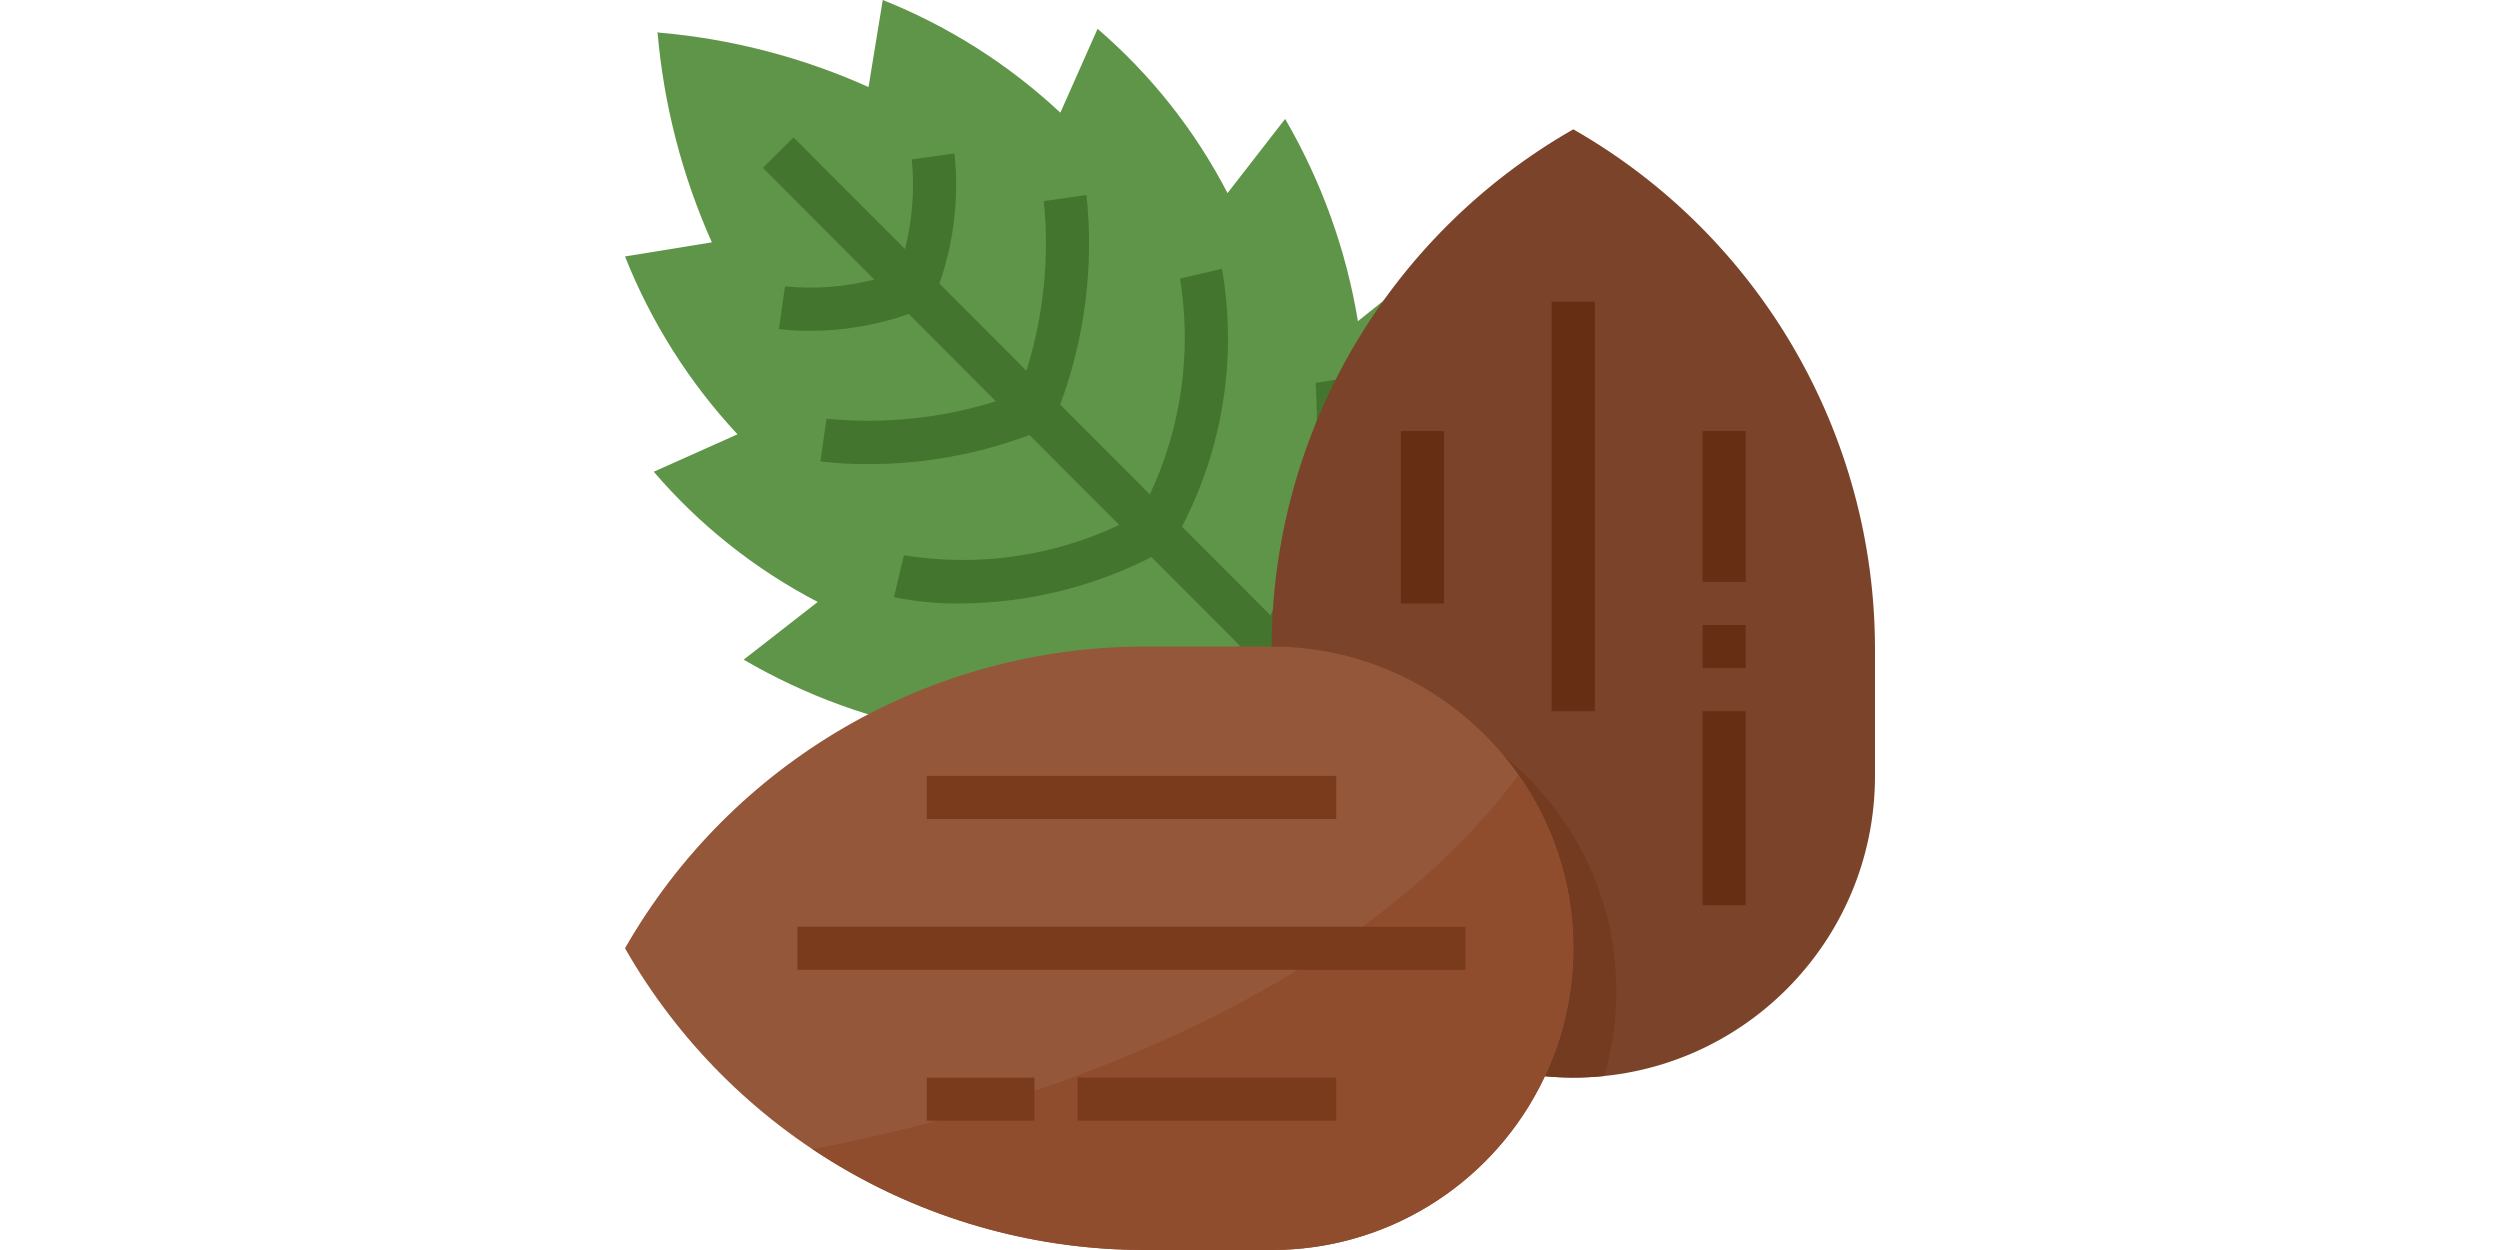
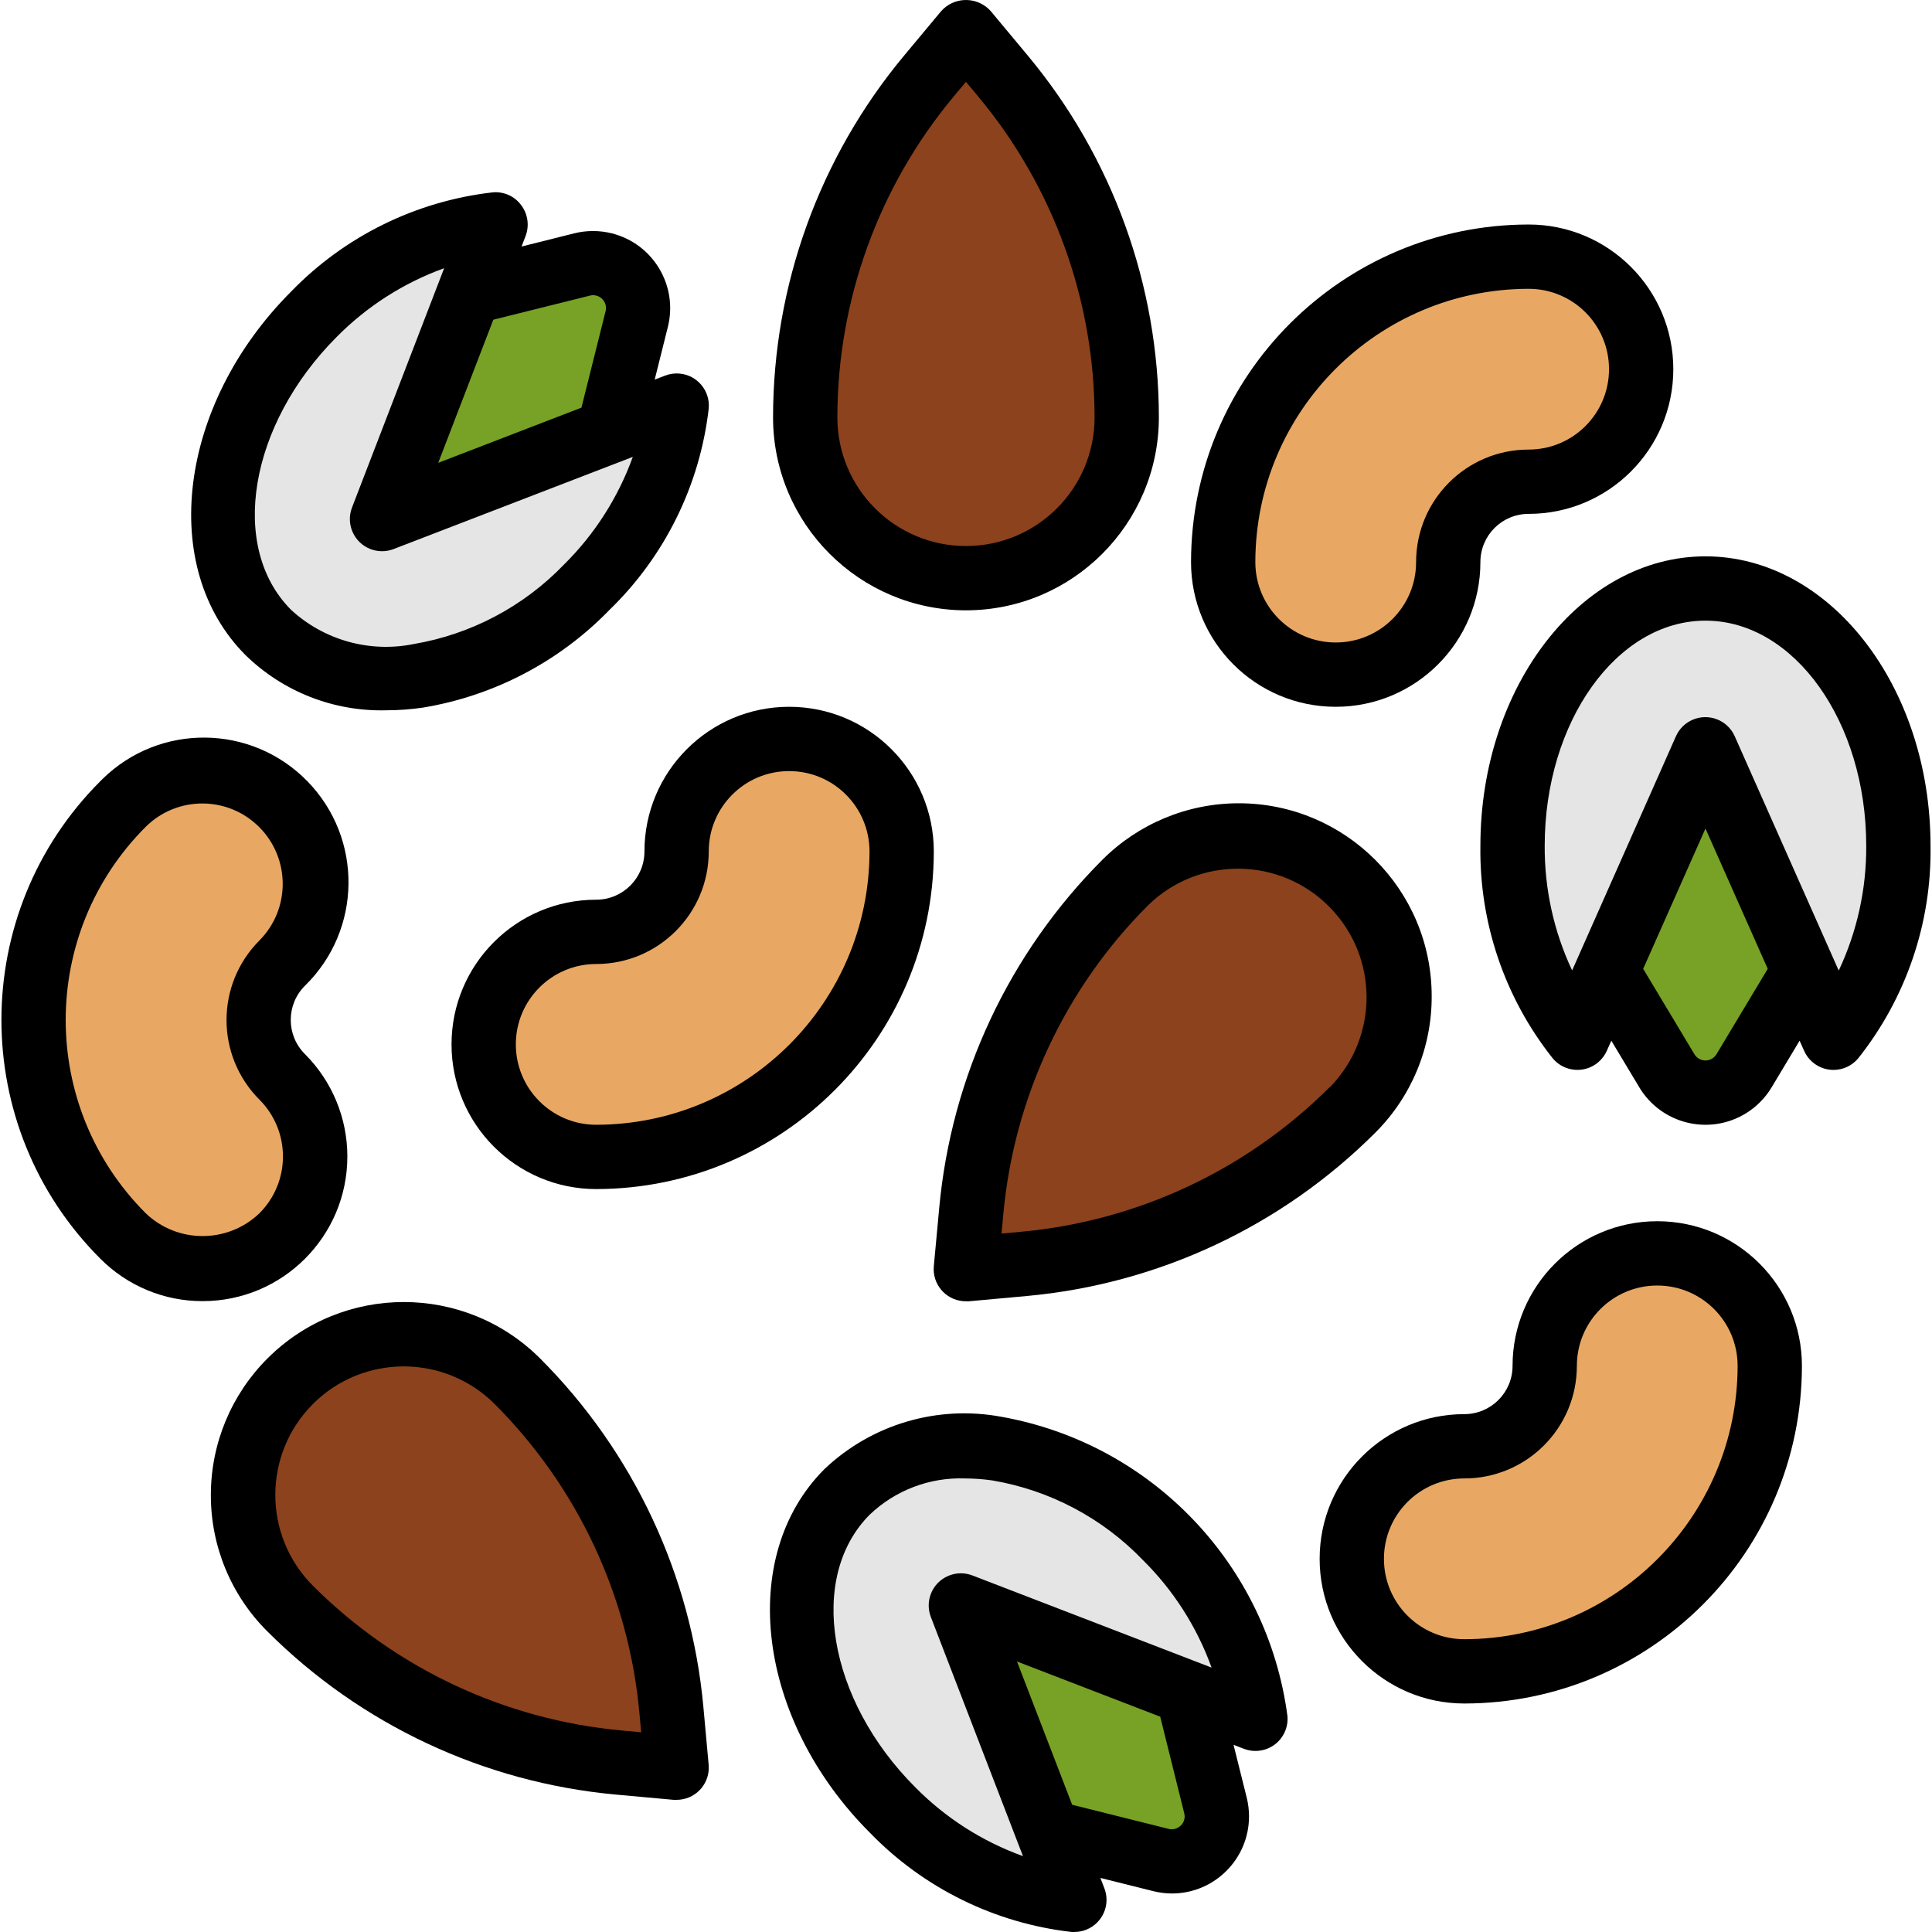
- <svg xmlns="http://www.w3.org/2000/svg" height="232pt" viewBox="0 0 464 464" width="464pt">
-   <path d="m308.711 308.281c2.883-3.344 5.008-7.266 6.234-11.504 20.125-45.289 26.004-95.625 16.855-144.328l-28.914 28.352c3.324-27.809 2.098-55.969-3.621-83.387l-27.203 21.809c-4.363-26.461-13.523-51.902-27.023-75.078l-21.383 27.527c-12.031-23.223-28.406-43.922-48.238-60.977l-13.816 31.137c-19.176-17.93-41.535-32.117-65.922-41.832l-5.281 32.305c-24.684-11.078-51.062-17.914-78.023-20.227l-.32-.324c2.301 27.012 9.125 53.449 20.191 78.199l-32.246 5.246c9.695 24.41 23.852 46.797 41.754 66.016l-31.082 13.891c17.008 19.859 37.668 36.266 60.863 48.336l-27.48 21.422c23.113 13.512 48.496 22.684 74.906 27.066l-21.762 27.27c27.352 5.734 55.453 6.961 83.199 3.633l-28.27 28.969c48.613 9.164 98.871 3.273 144.047-16.891 4.234-1.223 8.148-3.352 11.48-6.238zm0 0" fill="#5f9548" />
-   <path d="m314.727 303.68-63.199-63.312c27.32-55.055 20.898-98.84 20.602-100.727l-15.809 2.488c2.266 29.742-3.512 59.543-16.719 86.285l-32.867-32.926c15.312-29.426 20.535-63.062 14.867-95.746l-15.578 3.684c4.422 27.219.516 55.137-11.199 80.102l-33.281-33.352c9.211-24.832 12.551-51.457 9.762-77.793l-15.84 2.266c2.113 21.211-.082 42.633-6.457 62.977l-32.305-32.379c5.426-15.484 7.34-31.984 5.602-48.301l-15.84 2.238c1.082 11.145.227 22.395-2.527 33.25l-41.387-41.418-11.352 11.312 41.359 41.441c-10.828 2.762-22.051 3.621-33.176 2.535l-2.246 15.84c3.762.461 7.547.676 11.336.648 12.547.031 25.008-2.078 36.848-6.242l32.344 32.402c-20.309 6.352-41.688 8.555-62.863 6.48l-2.258 15.84c5.82.715 11.68 1.051 17.547 1 20.508.039 40.852-3.621 60.062-10.801l33.328 33.391c-24.902 11.738-52.777 15.656-79.953 11.242l-3.688 15.559c8.113 1.672 16.387 2.457 24.672 2.336 24.652-.129 48.93-6.023 70.895-17.207l32.898 32.961c-26.672 13.238-56.43 19.031-86.121 16.758l-1.238 7.902-1.266 7.906c4.867.648 9.773.945 14.68.887 29.879-.535 59.234-7.91 85.816-21.559l63.199 63.344zm0 0" fill="#43752e" />
-   <path d="m352 400c-61.855 0-112-50.145-112-112v-47.008c.004-79.766 42.742-153.418 112-192.992 69.258 39.574 111.996 113.227 112 192.992v47.008c0 61.855-50.145 112-112 112zm0 0" fill="#7a432a" />
-   <path d="m256 256h-16v32c.027 31.688 13.465 61.887 36.988 83.117 23.523 21.23 54.934 31.516 86.461 28.309 9.961-33.848 3.371-70.406-17.781-98.641-21.152-28.238-54.387-44.836-89.668-44.785zm0 0" fill="#743b20" />
-   <g fill="#662e13">
-     <path d="m344 112h16v152h-16zm0 0" />
-     <path d="m288 160h16v64h-16zm0 0" />
-     <path d="m400 160h16v56h-16zm0 0" />
-     <path d="m400 232h16v16h-16zm0 0" />
-     <path d="m400 264h16v72h-16zm0 0" />
+ <svg xmlns="http://www.w3.org/2000/svg" version="1.1" id="Capa_1" x="0px" y="0px" viewBox="0 0 511.992 511.992" style="enable-background:new 0 0 511.992 511.992;" xml:space="preserve">
+   <path style="fill:#8C421C;" d="M255.986,153.221L255.986,153.221c-23.525,0-42.603-19.078-42.603-42.603l0,0  c0-33.034,11.579-65.02,32.727-90.395l9.875-11.852l9.875,11.852c21.148,25.374,32.727,57.36,32.727,90.395l0,0  C298.589,134.143,279.511,153.221,255.986,153.221z" />
+   <path style="fill:#E8A864;" d="M434.918,97.837L434.918,97.837c0-16.47-13.352-29.822-29.822-29.822l0,0  c-44.707,0-80.945,36.238-80.945,80.945l0,0c0,16.47,13.352,29.822,29.822,29.822l0,0c16.47,0,29.822-13.352,29.822-29.822l0,0  c0-11.767,9.534-21.301,21.301-21.301l0,0C421.566,127.659,434.918,114.308,434.918,97.837z" />
+   <path style="fill:#E5E5E5;" d="M101.253,137.543l30.069-78.048c-18.336,2.113-35.36,10.548-48.15,23.858  c-26.618,26.627-32.012,64.39-12.048,84.353s57.727,14.57,84.353-12.048c13.301-12.798,21.727-29.839,23.823-48.184L101.253,137.543  z" />
+   <path style="fill:#77A226;" d="M161.28,114.418l7.447-29.882c1.61-6.39-2.258-12.875-8.648-14.485c-1.917-0.486-3.919-0.486-5.837,0  l-29.882,7.447l-23.108,60.044L161.28,114.418z" />
+   <path style="fill:#8C421C;" d="M358.412,233.859L358.412,233.859c16.641,16.632,16.641,43.608,0.009,60.249l-0.009,0.009l0,0  c-23.363,23.355-54.182,37.789-87.089,40.771l-15.337,1.397l1.397-15.337c2.982-32.906,17.416-63.725,40.779-87.089l0,0  C314.803,217.219,341.771,217.219,358.412,233.859z" />
+   <path style="fill:#E8A864;" d="M128.178,276.769L128.178,276.769c0,16.47,13.352,29.822,29.822,29.822l0,0  c44.707,0,80.945-36.238,80.945-80.945l0,0c0-16.47-13.352-29.822-29.822-29.822l0,0c-16.47,0-29.822,13.352-29.822,29.822l0,0  c0,11.767-9.534,21.301-21.301,21.301l0,0C141.53,246.947,128.178,260.299,128.178,276.769z" />
+   <path style="fill:#8C421C;" d="M76.876,366.056L76.876,366.056c16.641-16.641,43.608-16.641,60.249,0l0,0  c23.363,23.363,37.797,54.182,40.779,87.089l1.397,15.337l-15.337-1.397c-32.906-2.982-63.725-17.416-87.089-40.779l0,0  C60.235,409.664,60.235,382.688,76.876,366.056z" />
+   <g>
+     <path style="fill:#E8A864;" d="M358.233,413.098L358.233,413.098c0,16.47,13.352,29.822,29.822,29.822l0,0   c44.707,0,80.945-36.238,80.945-80.945l0,0l0,0c0-16.47-13.352-29.822-29.822-29.822l0,0c-16.47,0-29.822,13.352-29.822,29.822l0,0   c0,11.767-9.534,21.301-21.301,21.301l0,0C371.584,383.276,358.233,396.628,358.233,413.098z" />
+     <path style="fill:#E8A864;" d="M74.771,213.078L74.771,213.078c-11.648-11.648-30.529-11.648-42.177,0l0,0l0,0   c-31.611,31.611-31.611,82.862,0,114.474l0,0c11.648,11.648,30.529,11.648,42.177,0l0,0l0,0c11.648-11.648,11.648-30.529,0-42.177   l0,0l0,0c-8.316-8.316-8.316-21.804,0-30.12l0,0C86.419,243.607,86.419,224.725,74.771,213.078L74.771,213.078z" />
  </g>
-   <path d="m352 352c0 61.855-50.145 112-112 112h-47.008c-79.766-.004-153.418-42.742-192.992-112 39.574-69.258 113.227-111.996 192.992-112h47.008c61.855 0 112 50.145 112 112zm0 0" fill="#95573a" />
-   <path d="m69.602 426.566c36.527 24.402 79.469 37.43 123.398 37.434h47c41.785.035 80.109-23.211 99.383-60.285 19.273-37.074 16.289-81.797-7.742-115.98-63.641 85.387-187.191 124.809-262.039 138.832zm0 0" fill="#8f4d2e" />
-   <path d="m64 344h248v16h-248zm0 0" fill="#7a3b1d" />
-   <path d="m112 400h40v16h-40zm0 0" fill="#7a3b1d" />
-   <path d="m112 288h152v16h-152zm0 0" fill="#7a3b1d" />
-   <path d="m168 400h96v16h-96zm0 0" fill="#7a3b1d" />
+   <path style="fill:#E5E5E5;" d="M451.959,195.824l33.929,76.455c11.477-14.451,17.561-32.446,17.194-50.893  c0-37.644-22.886-68.164-51.123-68.164c-28.237,0-51.123,30.521-51.123,68.164c-0.366,18.447,5.717,36.442,17.194,50.893  L451.959,195.824z" />
+   <path style="fill:#77A226;" d="M425.86,254.616l15.874,26.414c3.391,5.649,10.719,7.473,16.368,4.081  c1.67-1.005,3.076-2.403,4.081-4.081l15.865-26.414l-26.09-58.792L425.86,254.616z" />
+   <path style="fill:#E5E5E5;" d="M255.56,424.515l78.057,30.069c-2.105-18.336-10.548-35.36-23.858-48.15  c-26.618-26.618-64.381-32.012-84.353-12.048s-14.57,57.727,12.048,84.353c12.781,13.309,29.805,21.744,48.141,23.858  L255.56,424.515z" />
+   <path style="fill:#77A226;" d="M278.693,484.543l29.882,7.447c6.39,1.61,12.875-2.258,14.485-8.648c0.486-1.917,0.486-3.919,0-5.837  l-7.43-29.865l-60.07-23.125L278.693,484.543z" />
+   <path d="M255.986,161.742c28.22-0.026,51.098-22.903,51.123-51.123c-0.017-35.019-12.295-68.931-34.704-95.848L262.53,2.919  c-3.246-3.613-8.802-3.911-12.414-0.673c-0.239,0.213-0.46,0.435-0.673,0.673l-9.875,11.844  c-22.409,26.916-34.687,60.828-34.704,95.856C204.888,138.838,227.766,161.707,255.986,161.742z M252.655,25.668l3.332-3.988  l3.332,3.996c19.853,23.858,30.734,53.91,30.751,84.941c0,18.822-15.26,34.082-34.082,34.082s-34.082-15.26-34.082-34.082  C221.929,79.578,232.802,49.526,252.655,25.668z" />
+   <path d="M405.096,136.18c21.174,0,38.342-17.169,38.342-38.342s-17.169-38.342-38.342-38.342  c-49.385,0.06-89.406,40.081-89.466,89.466c0,21.174,17.169,38.342,38.342,38.342s38.342-17.169,38.342-38.342  C392.315,141.897,398.032,136.18,405.096,136.18z M375.274,148.961c0,11.767-9.534,21.301-21.301,21.301  s-21.301-9.534-21.301-21.301c0.051-39.978,32.446-72.374,72.425-72.425c11.767,0,21.301,9.534,21.301,21.301  s-9.534,21.301-21.301,21.301C388.626,119.139,375.274,132.49,375.274,148.961z" />
+   <path d="M138.13,54.383c-1.738-2.377-4.601-3.672-7.532-3.408c-20.322,2.309-39.22,11.605-53.449,26.294  c-29.916,29.941-35.301,73.175-12.022,96.402c9.926,9.662,23.329,14.911,37.175,14.562c3.255,0,6.51-0.239,9.739-0.707  c18.847-3.11,36.195-12.193,49.487-25.911c14.681-14.229,23.977-33.102,26.294-53.415c0.392-4.686-3.084-8.81-7.771-9.202  c-1.295-0.111-2.599,0.077-3.809,0.545l-2.744,1.057l3.493-13.974c2.735-10.957-3.928-22.06-14.885-24.795  c-3.255-0.809-6.655-0.809-9.909,0l-13.982,3.502l1.057-2.752C140.328,59.827,139.902,56.734,138.13,54.383z M149.479,149.591  c-10.685,11.119-24.658,18.507-39.859,21.088c-11.639,2.352-23.696-1.005-32.446-9.032c-16.632-16.615-11.196-49.044,12.022-72.331  c8.026-8.129,17.765-14.357,28.51-18.243l-24.411,63.401c-1.704,4.388,0.477,9.321,4.865,11.026c1.985,0.767,4.184,0.767,6.16,0  l63.376-24.42C163.819,131.817,157.599,141.565,149.479,149.591z M156.355,78.334c1.823-0.46,3.672,0.656,4.132,2.479  c0.136,0.545,0.136,1.108,0,1.653l-6.399,25.562l-37.959,14.63l14.604-37.934L156.355,78.334z" />
+   <path d="M379.406,263.988c-0.009-28.237-22.903-51.115-51.132-51.115c-13.556,0-26.55,5.385-36.136,14.971  c-24.752,24.778-40.047,57.437-43.242,92.312l-1.431,15.405c-0.426,4.686,3.033,8.827,7.72,9.253  c0.264,0.026,0.537,0.034,0.801,0.034c0.256,0,0.52,0,0.775,0l15.337-1.397c34.883-3.187,67.542-18.49,92.32-43.242  C374.064,290.622,379.457,277.578,379.406,263.988z M352.388,288.084c-21.957,21.94-50.893,35.505-81.797,38.342l-5.18,0.477  l0.477-5.181c2.837-30.904,16.402-59.848,38.342-81.797c13.454-13.164,35.037-12.926,48.201,0.537  c12.951,13.241,12.96,34.415,0,47.655L352.388,288.084z" />
+   <path d="M247.466,225.646c0-21.174-17.169-38.342-38.342-38.342s-38.342,17.169-38.342,38.342c0,7.055-5.726,12.781-12.781,12.781  c-21.174,0-38.342,17.169-38.342,38.342s17.169,38.342,38.342,38.342C207.385,315.052,247.406,275.031,247.466,225.646z M158,298.07  c-11.767,0-21.301-9.535-21.301-21.301s9.534-21.301,21.301-21.301c16.47,0,29.822-13.352,29.822-29.822  c0-11.767,9.535-21.301,21.301-21.301c11.767,0,21.301,9.535,21.301,21.301C230.373,265.624,197.978,298.019,158,298.07z" />
+   <path d="M451.959,147.436c-32.889,0-59.644,34.397-59.644,76.685c-0.315,20.449,6.467,40.379,19.197,56.38  c3.033,3.596,8.41,4.056,12.005,1.031c0.988-0.835,1.772-1.883,2.301-3.067l1.193-2.675l7.413,12.355  c5.811,9.688,18.37,12.823,28.058,7.012c2.88-1.73,5.291-4.132,7.012-7.012l7.413-12.355l1.193,2.675  c1.193,2.684,3.681,4.567,6.586,4.984c0.4,0.06,0.801,0.085,1.201,0.085c2.514,0,4.899-1.108,6.518-3.033  c12.73-16.002,19.521-35.931,19.197-56.38C511.603,181.833,484.848,147.436,451.959,147.436z M454.881,279.376  c-0.971,1.61-3.059,2.139-4.678,1.167c-0.477-0.29-0.878-0.69-1.167-1.167l-13.582-22.631l16.504-37.184l16.504,37.184  L454.881,279.376z M487.259,257.172l-27.547-62.064c-1.909-4.303-6.944-6.237-11.247-4.328c-1.934,0.861-3.476,2.403-4.328,4.328  l-27.513,62.064c-4.857-10.335-7.345-21.634-7.268-33.051c0-32.881,19.112-59.644,42.603-59.644s42.603,26.763,42.603,59.644  c0.077,11.418-2.411,22.716-7.268,33.051H487.259z" />
+   <path d="M55.881,396.185c-0.034,13.565,5.351,26.576,14.971,36.144c24.778,24.752,57.437,40.047,92.312,43.242l15.337,1.397  c0.256,0,0.52,0,0.775,0c4.703,0.017,8.538-3.783,8.555-8.486c0-0.273-0.009-0.545-0.034-0.809l-1.397-15.337  c-3.195-34.875-18.49-67.534-43.242-92.312c-19.964-19.964-52.333-19.972-72.297-0.009C61.266,369.609,55.872,382.62,55.881,396.185  z M82.9,372.088c13.309-13.309,34.892-13.309,48.201,0l0,0c21.94,21.949,35.505,50.893,38.342,81.797l0.477,5.181l-5.18-0.477  c-30.904-2.837-59.84-16.402-81.797-38.342c-13.309-13.309-13.309-34.883,0-48.192L82.9,372.088z" />
+   <path d="M388.055,451.44c49.385-0.06,89.406-40.081,89.466-89.466c0-21.174-17.169-38.342-38.342-38.342  c-21.174,0-38.342,17.169-38.342,38.342c0,7.055-5.726,12.781-12.781,12.781c-21.174,0-38.342,17.169-38.342,38.342  C349.712,434.271,366.881,451.44,388.055,451.44z M388.055,391.796c16.47,0,29.822-13.352,29.822-29.822  c0-11.767,9.534-21.301,21.301-21.301s21.301,9.534,21.301,21.301c-0.051,39.978-32.446,72.374-72.425,72.425  c-11.767,0-21.301-9.534-21.301-21.301S376.288,391.796,388.055,391.796z" />
+   <path d="M337.783,462.338c2.343-1.747,3.63-4.576,3.408-7.49c-5.274-40.166-35.957-72.28-75.833-79.395  c-16.939-3.153-34.363,1.994-46.863,13.854c-23.253,23.253-17.893,66.46,12.048,96.393c14.238,14.689,33.128,23.977,53.449,26.286  c0.239,0.009,0.486,0.009,0.724,0c4.703,0,8.521-3.817,8.521-8.521c0-1.048-0.196-2.079-0.571-3.059l-1.057-2.744l13.974,3.493  c1.645,0.418,3.34,0.631,5.044,0.631c11.29-0.043,20.415-9.236,20.373-20.526c-0.009-1.653-0.213-3.289-0.613-4.891l-3.493-13.982  l2.744,1.057C332.364,464.484,335.432,464.068,337.783,462.338z M242.566,473.653c-23.253-23.253-28.655-55.69-12.048-72.297  c6.782-6.45,15.874-9.892,25.221-9.56c2.42,0.009,4.84,0.187,7.234,0.528c15.209,2.573,29.183,9.961,39.876,21.08  c8.129,8.026,14.349,17.774,18.225,28.518l-63.384-24.42c-4.388-1.687-9.321,0.503-11.009,4.891c-0.758,1.968-0.758,4.15,0,6.126  l24.411,63.367C260.34,488.01,250.593,481.782,242.566,473.653z M313.832,480.529c0.307,1.159-0.034,2.394-0.895,3.238  c-0.852,0.852-2.079,1.193-3.246,0.895l-25.562-6.39l-14.621-37.968l37.959,14.63L313.832,480.529z" />
+   <path d="M53.683,344.806c21.174,0.017,38.351-17.143,38.368-38.317c0.009-10.191-4.047-19.964-11.256-27.164  c-4.993-4.993-4.993-13.079-0.009-18.072c0,0,0,0,0.009-0.009c15.158-14.792,15.448-39.067,0.656-54.216  c-14.792-15.158-39.067-15.448-54.216-0.656c-0.222,0.213-0.435,0.435-0.656,0.656c-34.934,34.934-34.934,91.587,0,126.522  C33.745,340.767,43.501,344.831,53.683,344.806z M38.627,219.102c8.359-8.282,21.847-8.222,30.12,0.136  c8.231,8.308,8.231,21.693,0,29.992c-11.622,11.656-11.622,30.521,0,42.177c8.316,8.316,8.316,21.804,0,30.12  c-8.427,8.052-21.693,8.052-30.12,0C10.339,293.239,10.339,247.382,38.627,219.102L38.627,219.102z" />
+   <g>
+ </g>
+   <g>
+ </g>
+   <g>
+ </g>
+   <g>
+ </g>
+   <g>
+ </g>
+   <g>
+ </g>
+   <g>
+ </g>
+   <g>
+ </g>
+   <g>
+ </g>
+   <g>
+ </g>
+   <g>
+ </g>
+   <g>
+ </g>
+   <g>
+ </g>
+   <g>
+ </g>
+   <g>
+ </g>
</svg>
